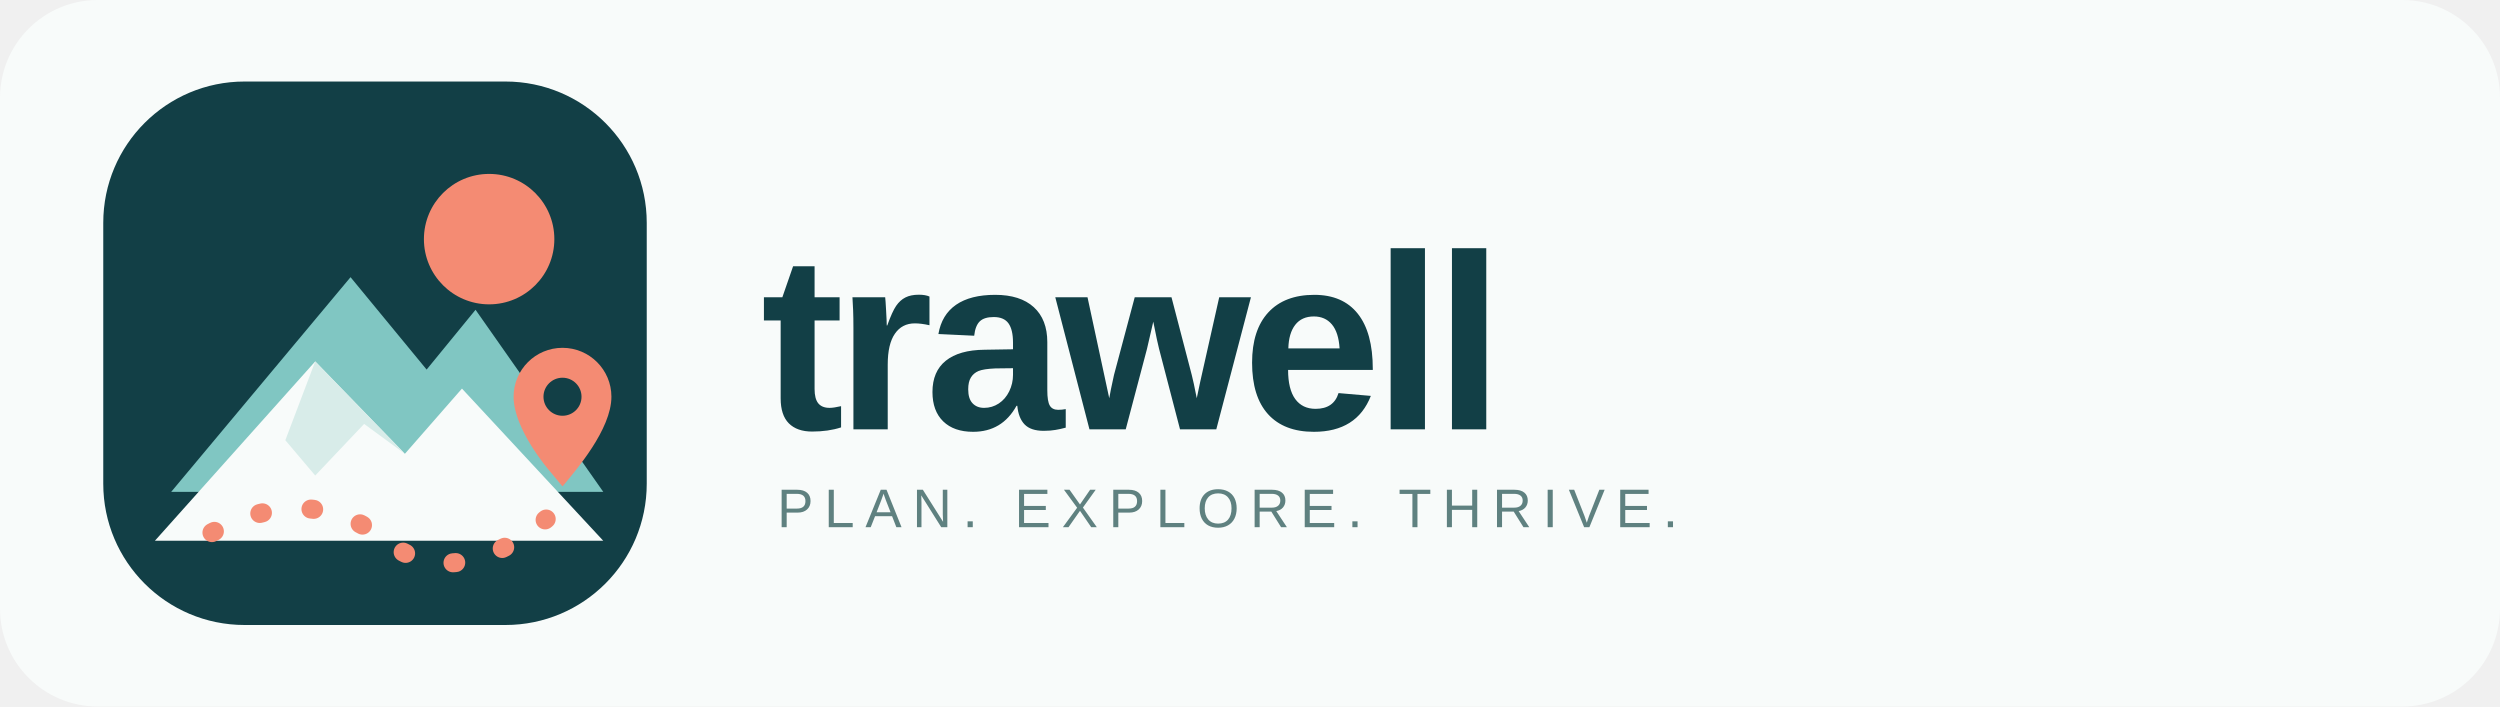
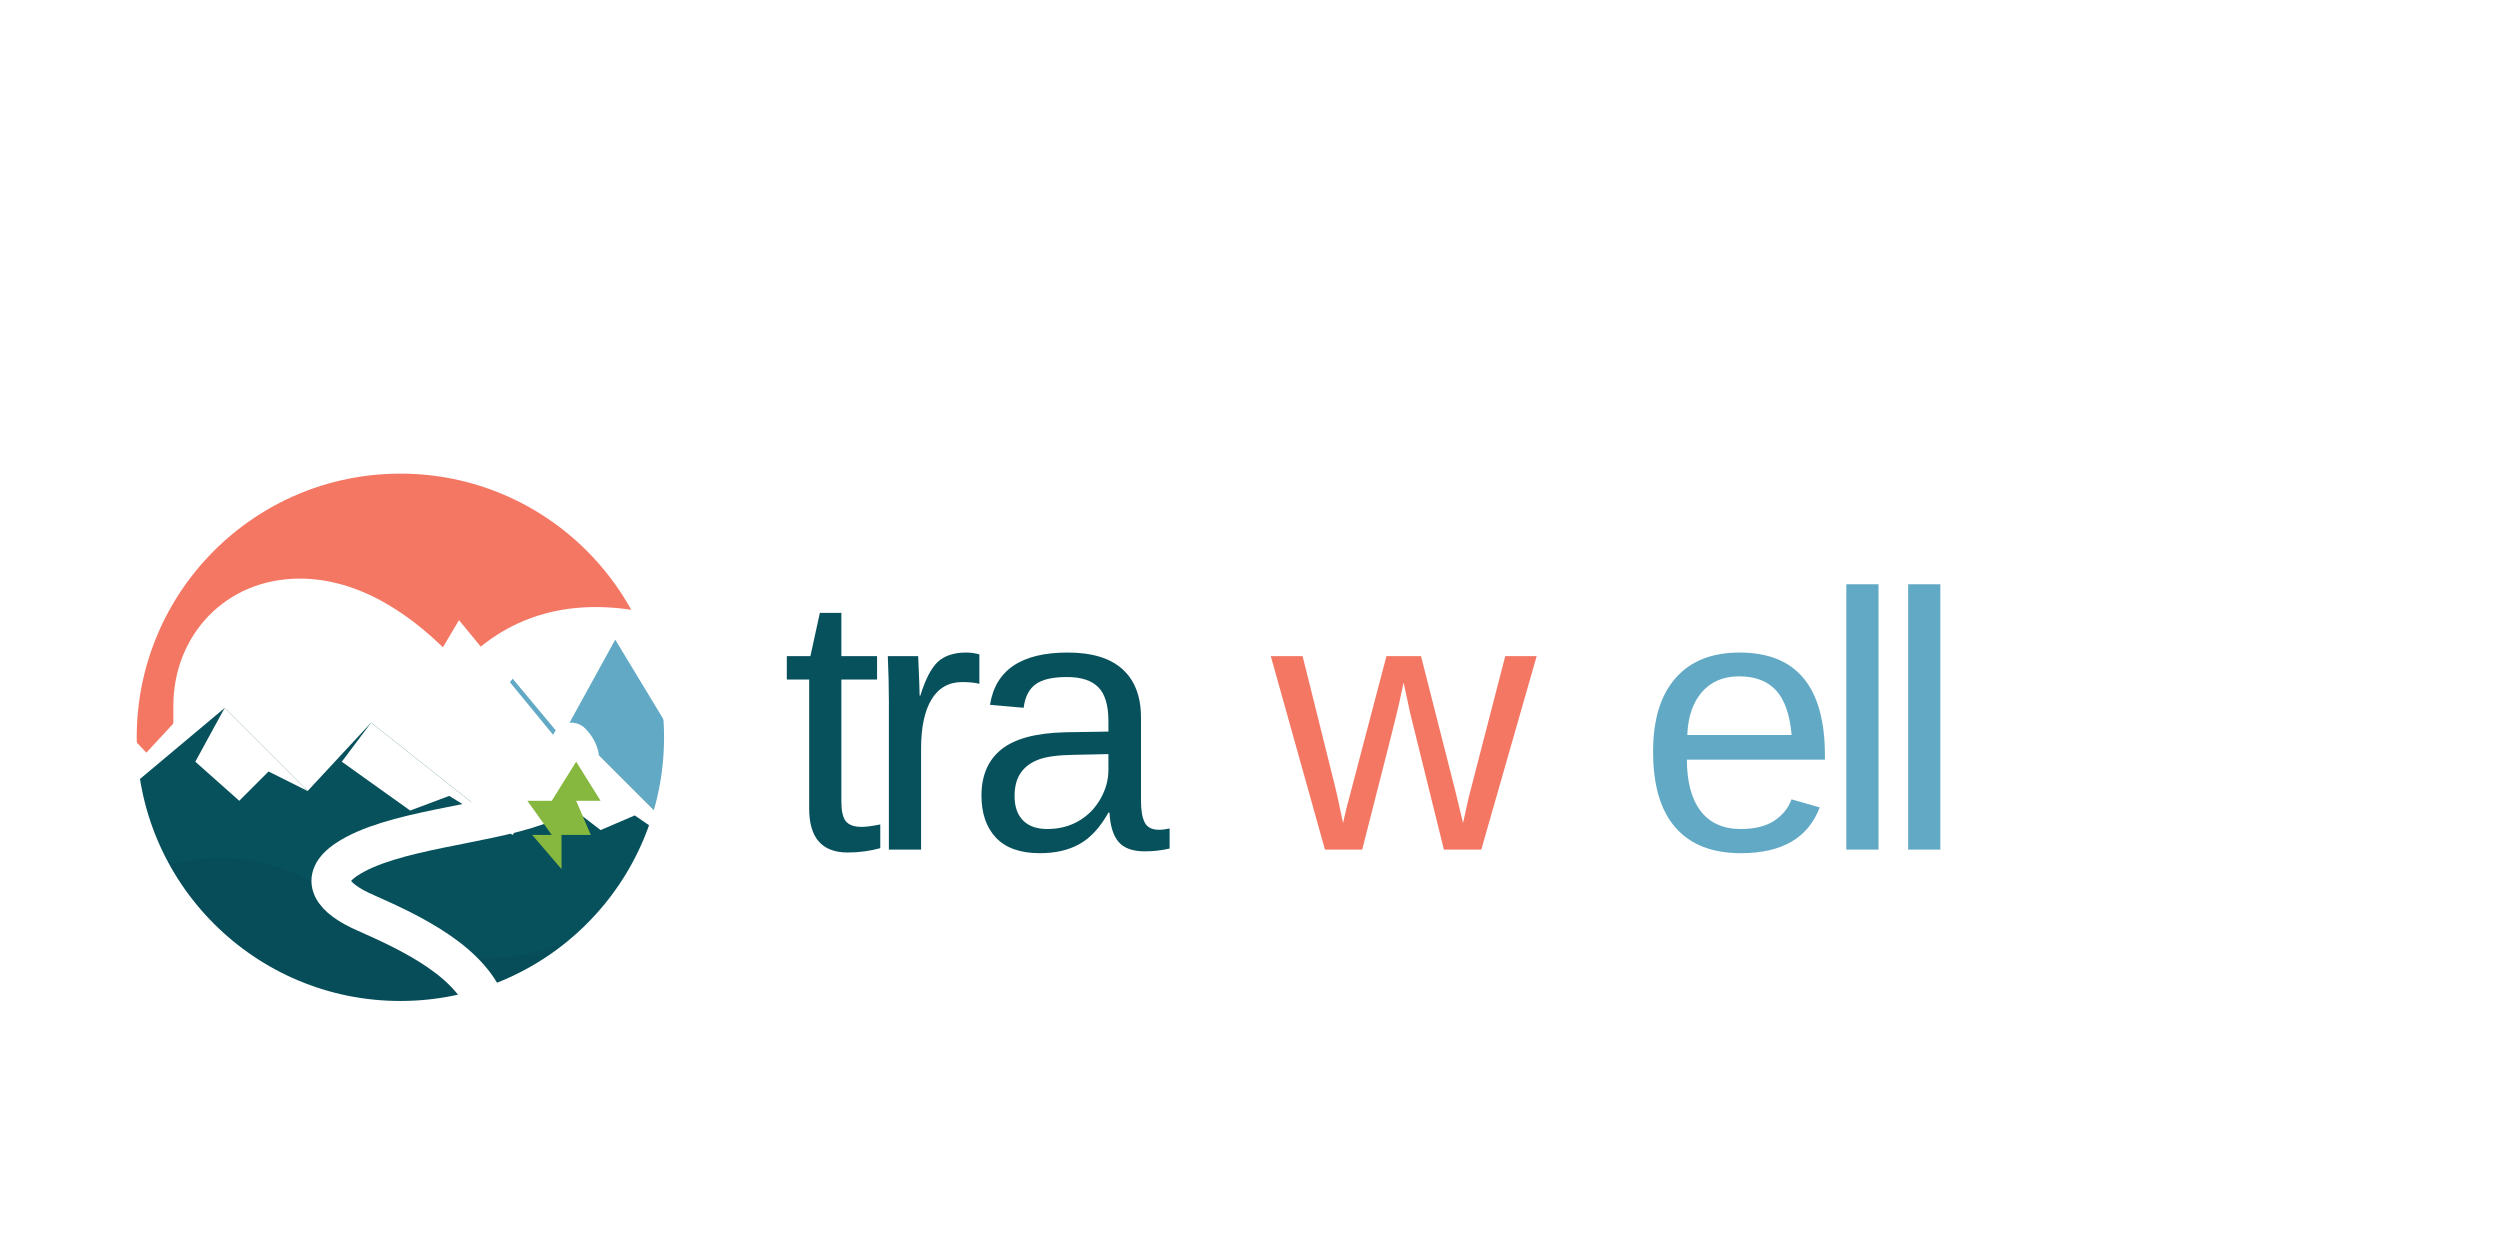
- <svg xmlns="http://www.w3.org/2000/svg" width="920" height="260" viewBox="0 0 920 260" fill="none">
-   <rect width="920" height="260" rx="36" fill="#F8FBFA" />
-   <g transform="translate(38 30)">
-     <rect width="200" height="200" rx="52" fill="#123F46" />
-     <circle cx="142" cy="58" r="24" fill="#F48B73" />
-     <path d="M25 151L91 72L119 106L137 84L184 151H25Z" fill="#80C6C2" />
-     <path d="M19 169L78 103L111 137L132 113L184 169H19Z" fill="#F8FBFA" />
-     <path d="M78 103L111 137L96 126L78 145L67 132L78 103Z" fill="#D8ECE9" />
-     <path d="M40 166C68 151 89 157 104 169C119 181 139 181 163 161" stroke="#F48B73" stroke-width="7" stroke-linecap="round" stroke-dasharray="1 18" />
-     <path d="M164 143C164 143 151 128 151 116C151 106.059 159.059 98 169 98C178.941 98 187 106.059 187 116C187 128 174 143 169 149L164 143Z" fill="#F48B73" />
-     <circle cx="169" cy="116" r="7" fill="#123F46" />
+ <svg xmlns="http://www.w3.org/2000/svg" width="512" height="256" viewBox="0 0 512 256">
+   <rect width="512" height="256" fill="#ffffff" />
+   <g transform="translate(27 96)">
+     <clipPath id="mountainClip">
+       <circle cx="55" cy="55" r="55" />
+     </clipPath>
+     <g clip-path="url(#mountainClip)">
+       <rect x="0" y="0" width="110" height="110" fill="#ffffff" />
+       <path d="M0 55C0 24.6 24.6 0 55 0C76 0 94.2 11.7 104.2 29.2         C88.9 26.4 76.6 30.4 67.3 40.3         C57.2 29.1 45.9 22.5 34.4 22.5         C19.2 22.5 8.5 34.1 8.5 48.6         L8.5 64Z" fill="#F47763" />
+       <circle cx="34" cy="34" r="11" fill="#ffffff" />
+       <path d="M54 73L78 43L88 55L99 35L122 73Z" fill="#61A9C5" />
+       <path d="M-8 70L17 43L29 55L40 39L54 53L67 31L99 70Z" fill="#ffffff" />
+       <path d="M-12 75L19 49L36 66L49 52L78 75L91 54L119 82L119 115L-12 115Z" fill="#07515C" />
+       <path d="M19 49L36 66L28 62L22 68L13 60Z" fill="#ffffff" />
+       <path d="M49 52L78 75L65 67L57 70L43 60Z" fill="#ffffff" />
+       <path d="M91 54L119 82L103 71L96 74L83 64Z" fill="#ffffff" />
+       <path d="M-10 88C14 76 27 78 43 88C55 96 62 101 77 100         C87 99 95 94 106 87L117 115H-10Z" fill="#064D59" />
+       <path d="M73 111C70 101 57 95 48 91         C41 88 38 84 44 80         C53 74 72 73 83 69         C91 66 94 60 90 56" fill="none" stroke="#ffffff" stroke-width="8" stroke-linecap="round" />
+       <path d="M88 75L94 75L91 68L96 68L91 60L86 68L81 68L86 75L82 75L88 82Z" fill="#86B83F" />
+       <path d="M73 111L57 128L49 137L61 148L77 132L87 121Z" fill="#07515C" />
+     </g>
+     <circle cx="55" cy="55" r="55" fill="none" stroke="#ffffff" stroke-width="2" />
  </g>
-   <text x="280" y="158" fill="#123F46" font-family="Avenir Next, Montserrat, Poppins, Arial, sans-serif" font-size="92" font-weight="700" letter-spacing="-3">
-     trawell
-   </text>
-   <text x="286" y="194" fill="#5F8180" font-family="Avenir Next, Montserrat, Poppins, Arial, sans-serif" font-size="20" font-weight="500" letter-spacing="4">
-     PLAN. EXPLORE. THRIVE.
+   <text x="160" y="174" font-family="Arial Rounded MT Bold, Nunito, Quicksand, Arial, sans-serif" font-size="75" font-weight="500" letter-spacing="-4">
+     <tspan fill="#07515C">tra</tspan>
+     <tspan fill="#F47763">w</tspan>
+     <tspan fill="#61A9C5">ell</tspan>
  </text>
</svg>
